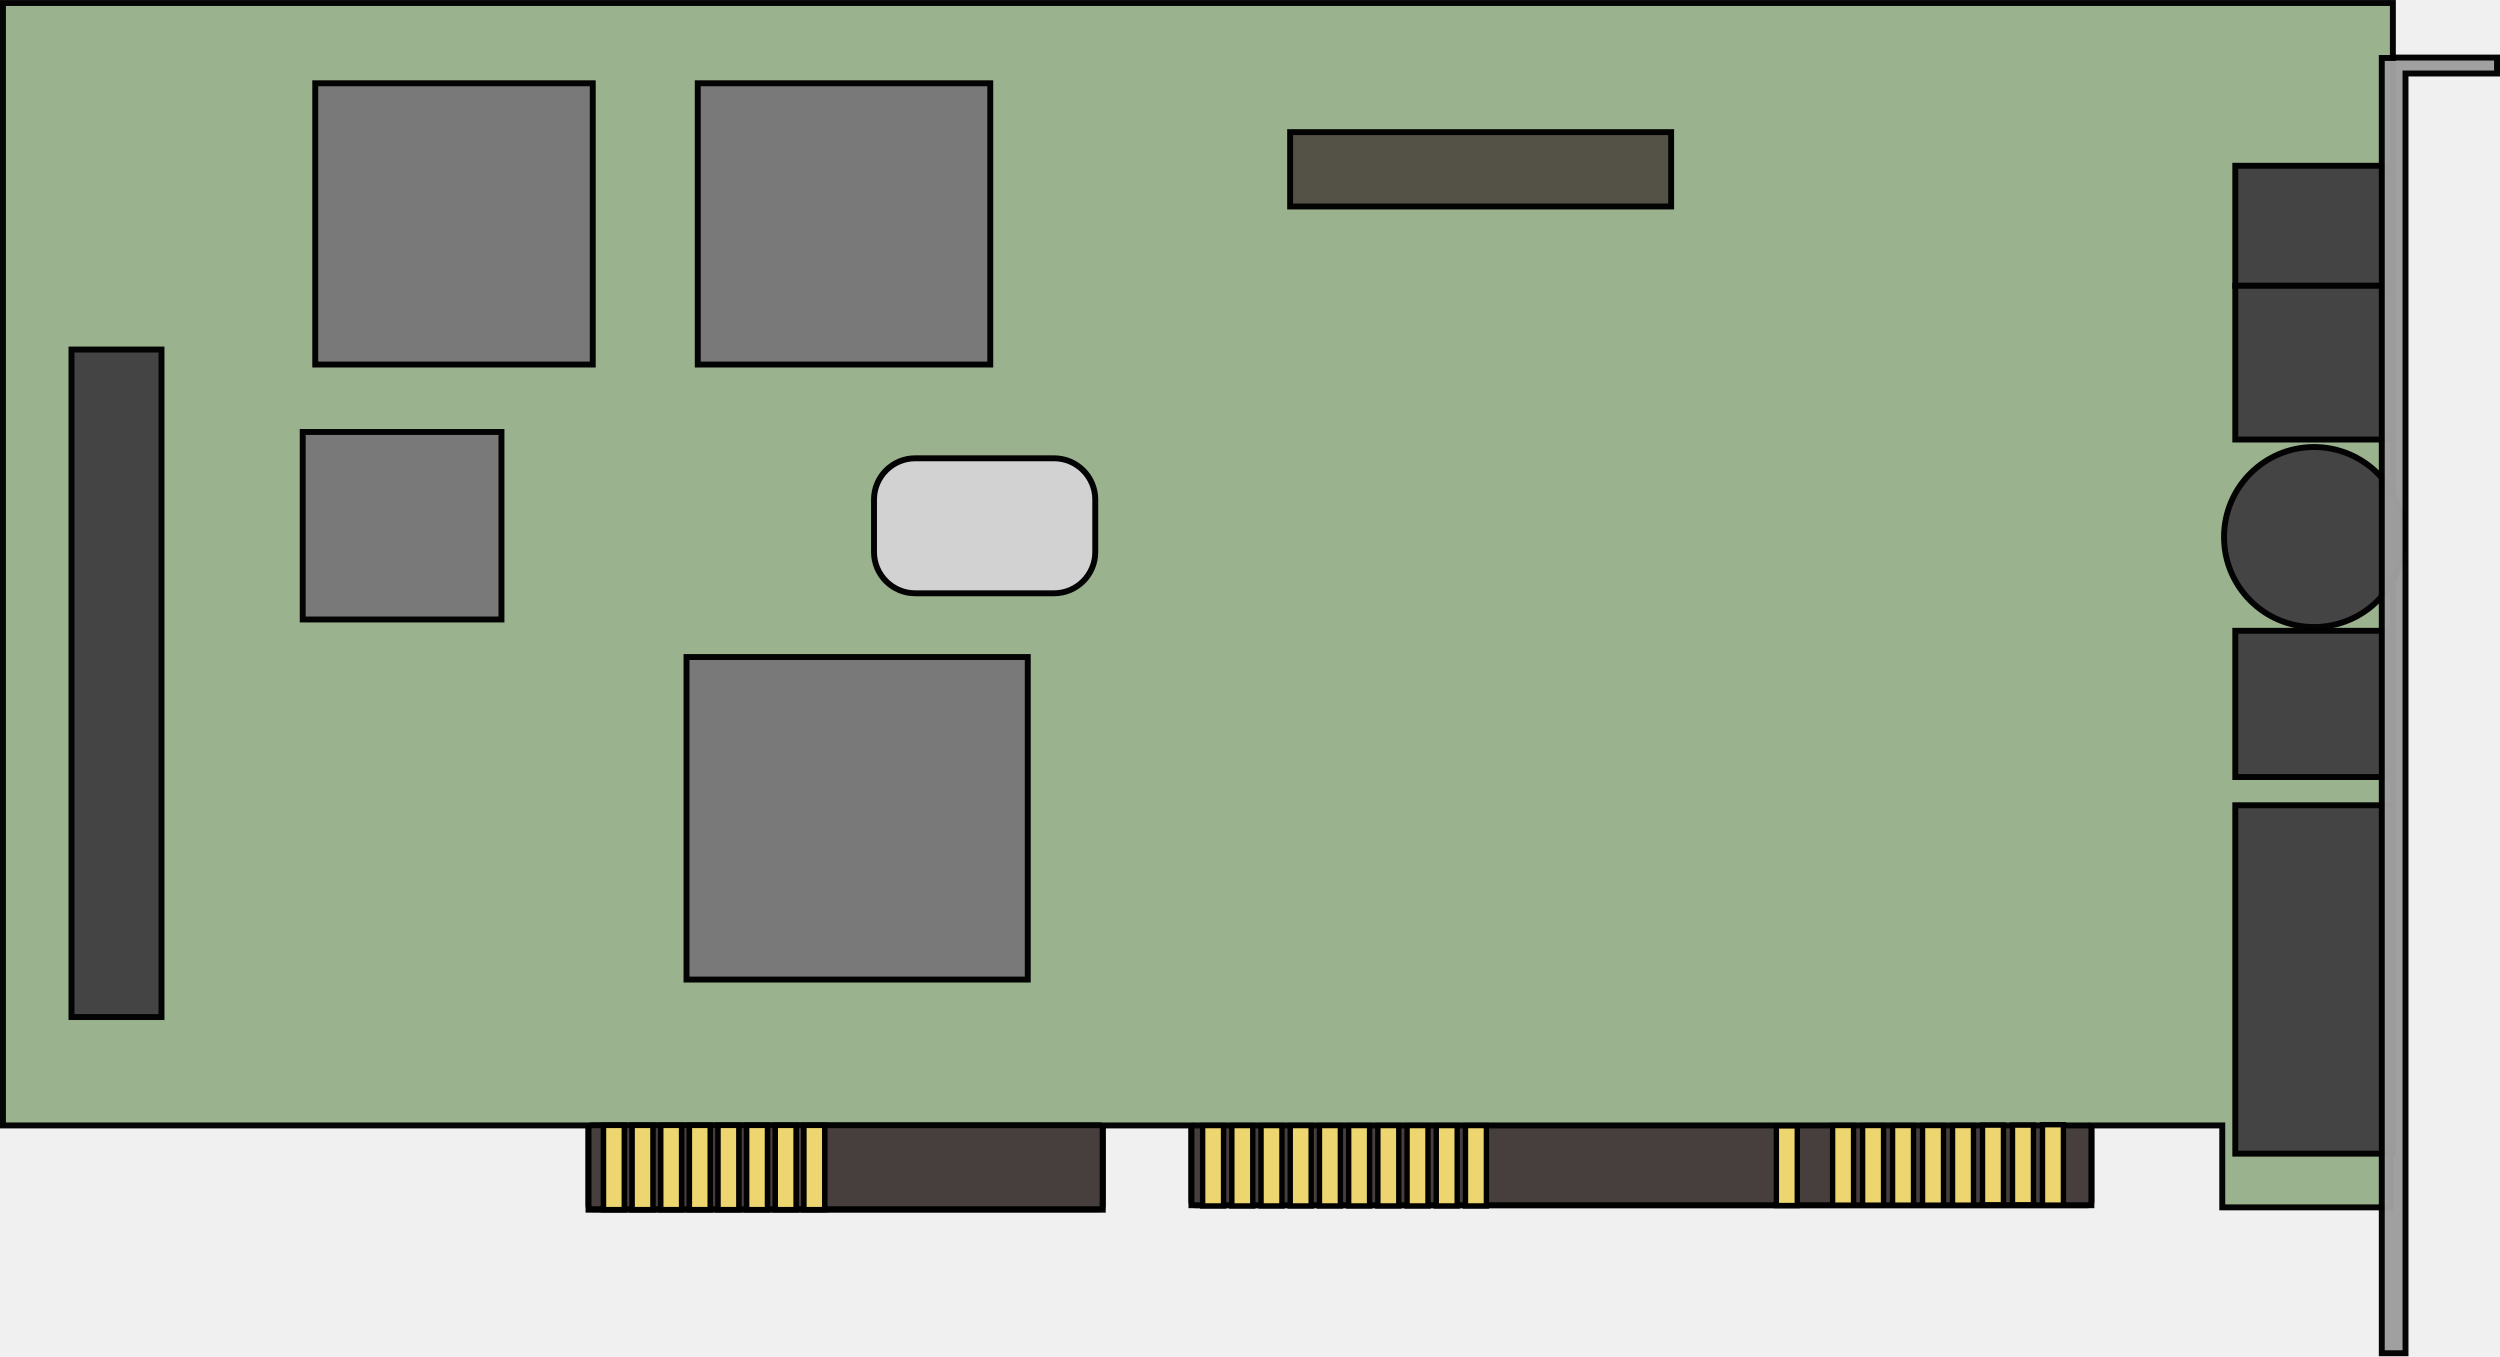
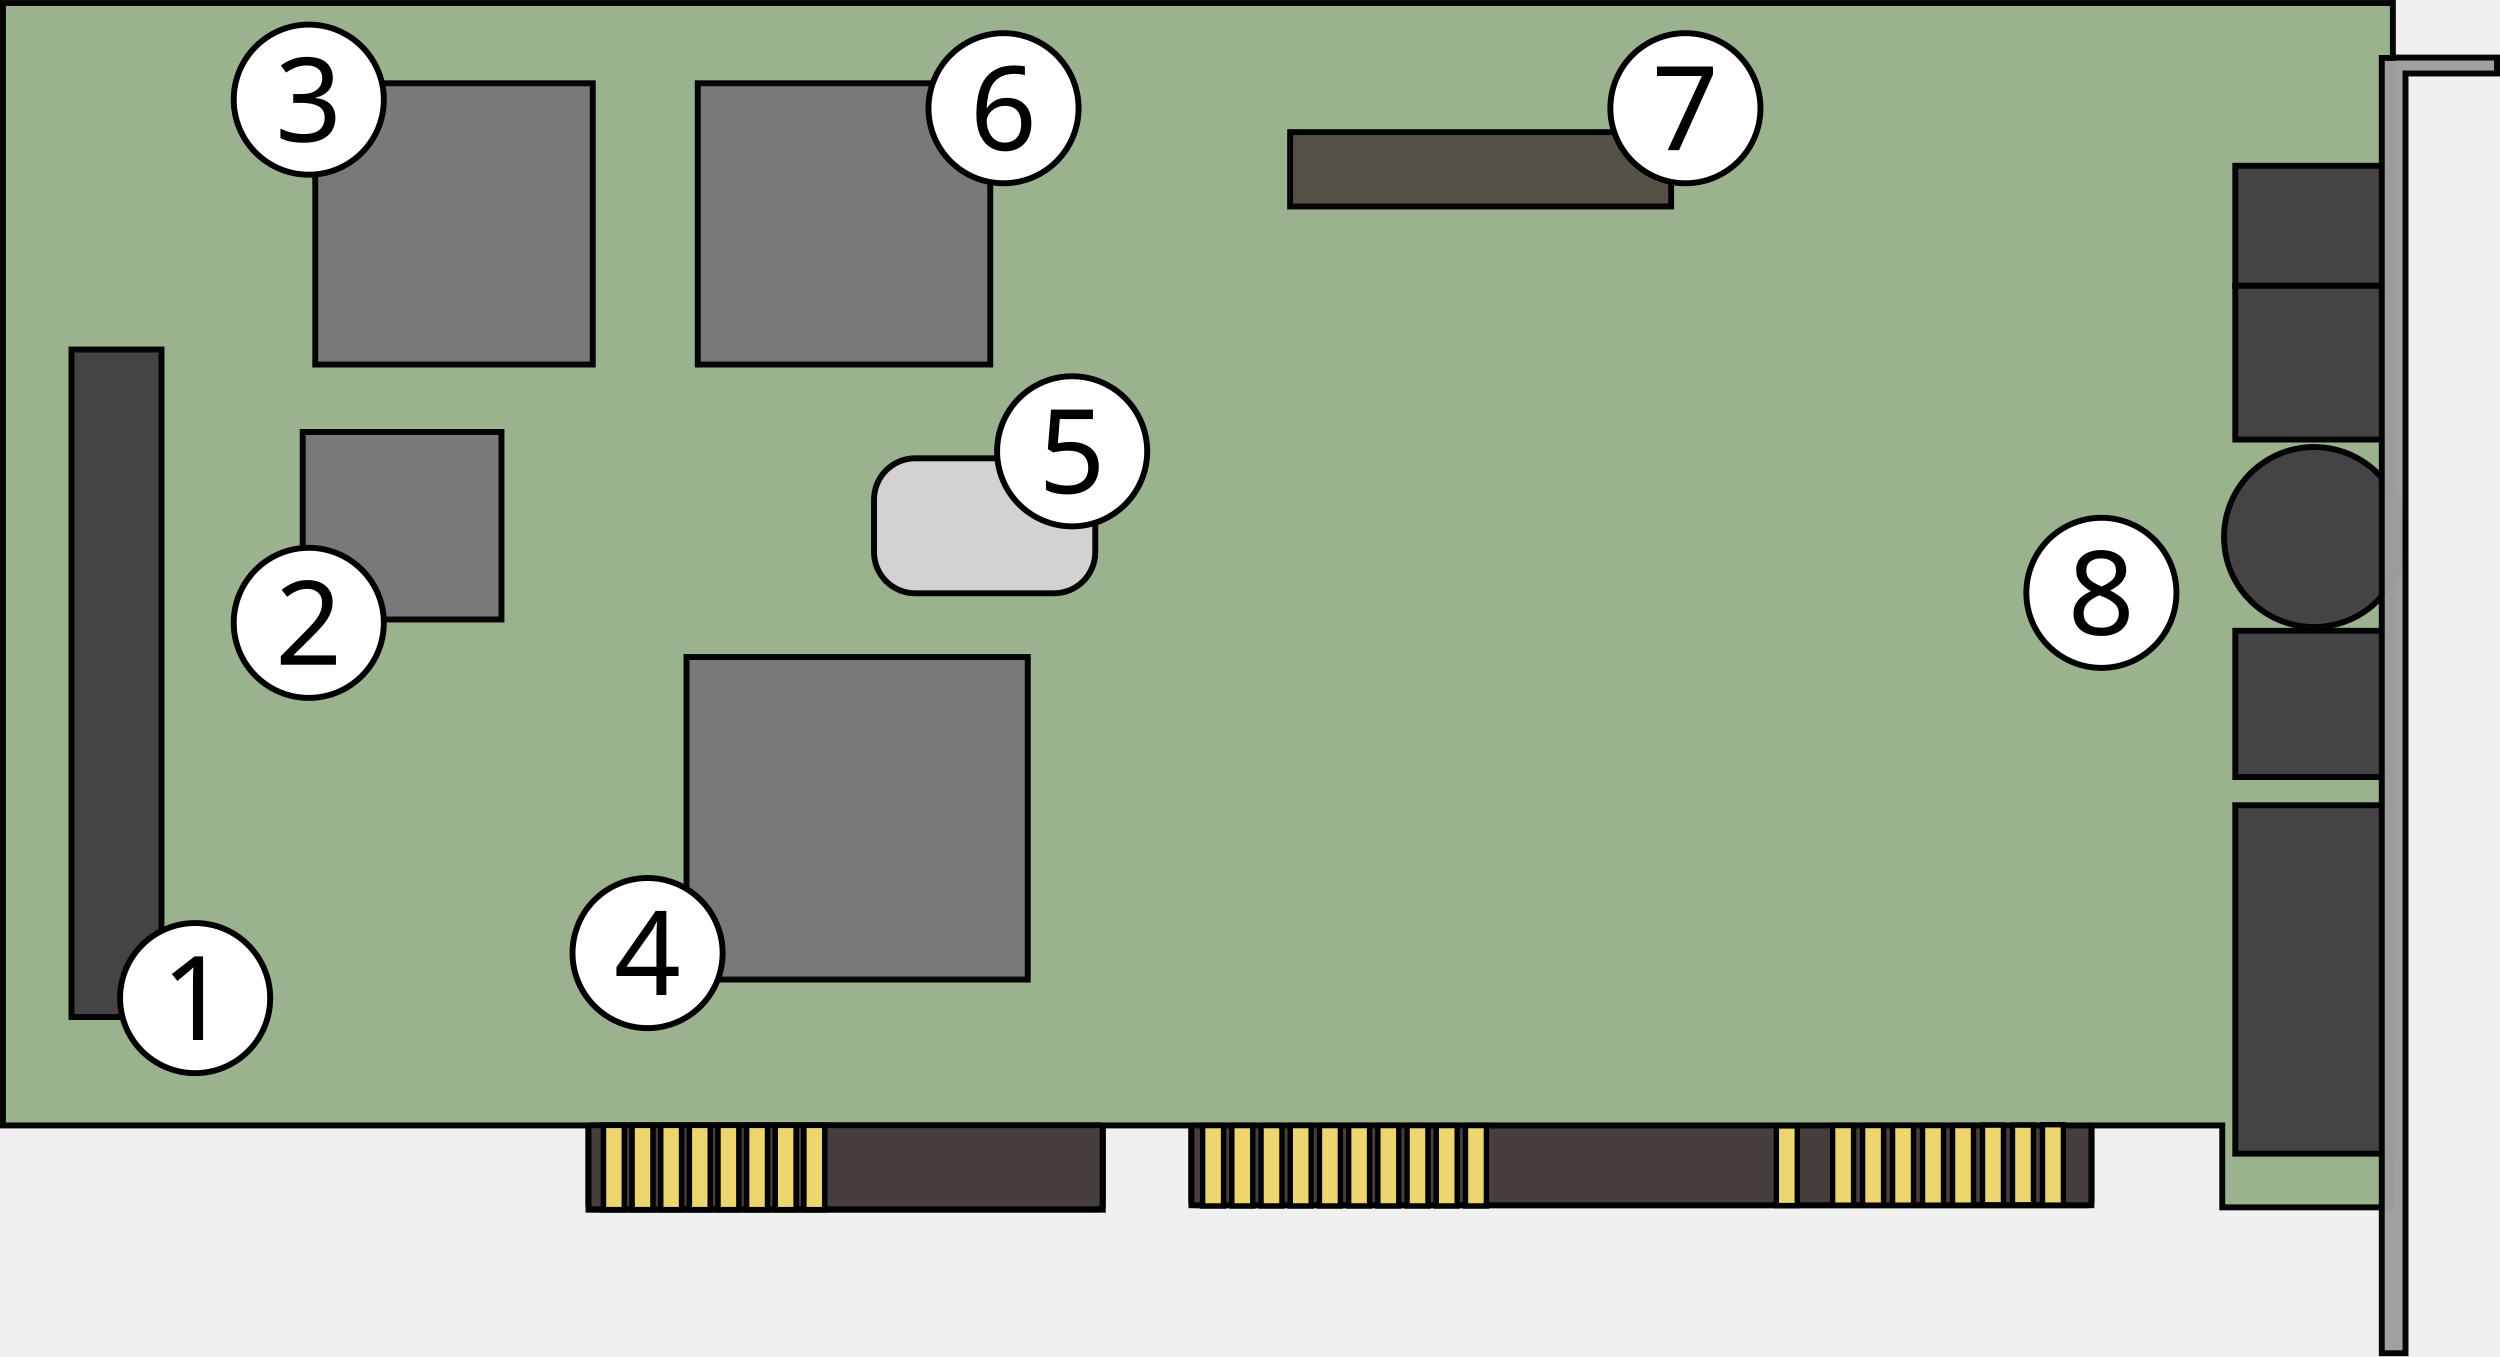
<svg xmlns="http://www.w3.org/2000/svg" width="16.614in" height="9.013in" viewBox="0 0 422.004 228.922" version="1.1" id="svg2352">
  <defs id="defs2346" />
  <g id="layer1" transform="translate(1.306152,-94.30819)">
    <path style="opacity:0.98;fill:#98b08c;fill-opacity:1;stroke:#000000;stroke-width:1;stroke-miterlimit:4;stroke-dasharray:none;stroke-dashoffset:0;stroke-opacity:1" d="M -0.806,94.808 V 284.278 H 98.034 v 14.219 h 86.809 v -14.219 h 14.967 v 13.47 h 151.916 v -13.47 h 22.091 v 13.83 h 28.409 v -13.83 h 0.389 V 94.808 Z" id="rect3353" />
    <rect style="opacity:0.98;fill:#453c3c;fill-opacity:1;stroke:#000000;stroke-width:0.999;stroke-miterlimit:4;stroke-dasharray:none;stroke-dashoffset:0;stroke-opacity:1" id="rect3393" width="86.789" height="14.185" x="98.036" y="284.233" ry="0.632" />
    <rect style="opacity:0.98;fill:#453c3c;fill-opacity:1;stroke:#000000;stroke-width:1;stroke-miterlimit:4;stroke-dasharray:none;stroke-dashoffset:0;stroke-opacity:1" id="rect3395" width="151.916" height="13.47" x="199.811" y="284.278" ry="0.633" />
    <rect style="opacity:0.98;fill:#787878;fill-opacity:1;stroke:#000000;stroke-width:1;stroke-miterlimit:4;stroke-dasharray:none;stroke-dashoffset:0;stroke-opacity:1" id="rect3371" width="46.844" height="47.477" x="51.908" y="108.359" />
    <rect style="opacity:0.98;fill:#787878;fill-opacity:1;stroke:#000000;stroke-width:1;stroke-miterlimit:4;stroke-dasharray:none;stroke-dashoffset:0;stroke-opacity:1" id="rect3373" width="49.376" height="47.477" x="116.476" y="108.359" />
    <rect style="opacity:0.98;fill:#787878;fill-opacity:1;stroke:#000000;stroke-width:1;stroke-miterlimit:4;stroke-dasharray:none;stroke-dashoffset:0;stroke-opacity:1" id="rect3375" width="57.605" height="54.44" x="114.577" y="205.212" />
    <rect style="opacity:0.98;fill:#787878;fill-opacity:1;stroke:#000000;stroke-width:1;stroke-miterlimit:4;stroke-dasharray:none;stroke-dashoffset:0;stroke-opacity:1" id="rect3377" width="33.55" height="31.651" x="49.791" y="167.221" />
    <rect style="opacity:0.98;fill:#424242;fill-opacity:1;stroke:#000000;stroke-width:1;stroke-miterlimit:4;stroke-dasharray:none;stroke-dashoffset:0;stroke-opacity:1" id="rect3379" width="15.193" height="112.678" x="10.761" y="153.304" />
    <rect style="opacity:0.98;fill:#424242;fill-opacity:1;stroke:#000000;stroke-width:1;stroke-miterlimit:4;stroke-dasharray:none;stroke-dashoffset:0;stroke-opacity:1" id="rect3381" width="26.587" height="20.257" x="376.015" y="122.286" />
    <rect style="opacity:0.98;fill:#424242;fill-opacity:1;stroke:#000000;stroke-width:1;stroke-miterlimit:4;stroke-dasharray:none;stroke-dashoffset:0;stroke-opacity:1" id="rect3383" width="26.587" height="25.954" x="376.015" y="142.543" />
    <rect style="opacity:0.98;fill:#424242;fill-opacity:1;stroke:#000000;stroke-width:1;stroke-miterlimit:4;stroke-dasharray:none;stroke-dashoffset:0;stroke-opacity:1" id="rect3385" width="26.587" height="24.688" x="376.015" y="200.781" />
    <rect style="opacity:0.98;fill:#424242;fill-opacity:1;stroke:#000000;stroke-width:1;stroke-miterlimit:4;stroke-dasharray:none;stroke-dashoffset:0;stroke-opacity:1" id="rect3387" width="26.6" height="58.809" x="376.015" y="230.231" />
    <circle style="opacity:0.98;fill:#424242;fill-opacity:1;stroke:#000000;stroke-width:1;stroke-miterlimit:4;stroke-dasharray:none;stroke-dashoffset:0;stroke-opacity:1" id="path3389" cx="389.308" cy="184.955" r="15.193" />
    <rect style="opacity:0.98;fill:#d3d3d3;fill-opacity:1;stroke:#000000;stroke-width:1;stroke-miterlimit:4;stroke-dasharray:none;stroke-dashoffset:0;stroke-opacity:1" id="rect3391" width="37.348" height="22.789" x="146.228" y="171.662" ry="6.963" />
    <rect style="opacity:0.98;fill:#f1d970;fill-opacity:1;stroke:#000000;stroke-width:0.935;stroke-miterlimit:4;stroke-dasharray:none;stroke-dashoffset:0;stroke-opacity:1" id="rect3399" width="3.534" height="14.245" x="100.555" y="284.255" ry="0" />
    <rect style="opacity:0.98;fill:#f1d970;fill-opacity:1;stroke:#000000;stroke-width:0.935;stroke-miterlimit:4;stroke-dasharray:none;stroke-dashoffset:0;stroke-opacity:1" id="rect3399-9" width="3.534" height="14.245" x="105.388" y="284.255" ry="0" />
    <rect style="opacity:0.98;fill:#f1d970;fill-opacity:1;stroke:#000000;stroke-width:0.935;stroke-miterlimit:4;stroke-dasharray:none;stroke-dashoffset:0;stroke-opacity:1" id="rect3399-3" width="3.534" height="14.245" x="110.221" y="284.255" ry="0" />
    <rect style="opacity:0.98;fill:#f1d970;fill-opacity:1;stroke:#000000;stroke-width:0.935;stroke-miterlimit:4;stroke-dasharray:none;stroke-dashoffset:0;stroke-opacity:1" id="rect3399-8" width="3.534" height="14.245" x="115.054" y="284.255" ry="0" />
    <rect style="opacity:0.98;fill:#f1d970;fill-opacity:1;stroke:#000000;stroke-width:0.935;stroke-miterlimit:4;stroke-dasharray:none;stroke-dashoffset:0;stroke-opacity:1" id="rect3399-0" width="3.534" height="14.245" x="119.887" y="284.255" ry="0" />
    <rect style="opacity:0.98;fill:#f1d970;fill-opacity:1;stroke:#000000;stroke-width:0.935;stroke-miterlimit:4;stroke-dasharray:none;stroke-dashoffset:0;stroke-opacity:1" id="rect3399-2" width="3.534" height="14.245" x="124.72" y="284.255" ry="0" />
    <rect style="opacity:0.98;fill:#f1d970;fill-opacity:1;stroke:#000000;stroke-width:0.935;stroke-miterlimit:4;stroke-dasharray:none;stroke-dashoffset:0;stroke-opacity:1" id="rect3399-4" width="3.534" height="14.245" x="129.553" y="284.255" ry="0" />
    <rect style="opacity:0.98;fill:#f1d970;fill-opacity:1;stroke:#000000;stroke-width:0.935;stroke-miterlimit:4;stroke-dasharray:none;stroke-dashoffset:0;stroke-opacity:1" id="rect3399-83" width="3.534" height="14.245" x="134.386" y="284.255" ry="0" />
    <rect style="opacity:0.98;fill:#f1d970;fill-opacity:1;stroke:#000000;stroke-width:0.913;stroke-miterlimit:4;stroke-dasharray:none;stroke-dashoffset:0;stroke-opacity:1" id="rect3399-83-9" width="3.534" height="13.576" x="201.7" y="284.294" ry="0" />
    <rect style="opacity:0.98;fill:#f1d970;fill-opacity:1;stroke:#000000;stroke-width:0.913;stroke-miterlimit:4;stroke-dasharray:none;stroke-dashoffset:0;stroke-opacity:1" id="rect3399-83-0" width="3.534" height="13.576" x="206.629" y="284.294" ry="0" />
    <rect style="opacity:0.98;fill:#f1d970;fill-opacity:1;stroke:#000000;stroke-width:0.913;stroke-miterlimit:4;stroke-dasharray:none;stroke-dashoffset:0;stroke-opacity:1" id="rect3399-83-5" width="3.534" height="13.576" x="211.559" y="284.294" ry="0" />
    <rect style="opacity:0.98;fill:#f1d970;fill-opacity:1;stroke:#000000;stroke-width:0.913;stroke-miterlimit:4;stroke-dasharray:none;stroke-dashoffset:0;stroke-opacity:1" id="rect3399-83-2" width="3.534" height="13.576" x="216.489" y="284.294" ry="0" />
    <rect style="opacity:0.98;fill:#f1d970;fill-opacity:1;stroke:#000000;stroke-width:0.913;stroke-miterlimit:4;stroke-dasharray:none;stroke-dashoffset:0;stroke-opacity:1" id="rect3399-83-27" width="3.534" height="13.576" x="221.419" y="284.294" ry="0" />
    <rect style="opacity:0.98;fill:#f1d970;fill-opacity:1;stroke:#000000;stroke-width:0.913;stroke-miterlimit:4;stroke-dasharray:none;stroke-dashoffset:0;stroke-opacity:1" id="rect3399-83-3" width="3.534" height="13.576" x="226.348" y="284.294" ry="0" />
    <rect style="opacity:0.98;fill:#f1d970;fill-opacity:1;stroke:#000000;stroke-width:0.913;stroke-miterlimit:4;stroke-dasharray:none;stroke-dashoffset:0;stroke-opacity:1" id="rect3399-83-7" width="3.534" height="13.576" x="231.278" y="284.294" ry="0" />
    <rect style="opacity:0.98;fill:#f1d970;fill-opacity:1;stroke:#000000;stroke-width:0.913;stroke-miterlimit:4;stroke-dasharray:none;stroke-dashoffset:0;stroke-opacity:1" id="rect3399-83-90" width="3.534" height="13.576" x="236.208" y="284.294" ry="0" />
    <rect style="opacity:0.98;fill:#f1d970;fill-opacity:1;stroke:#000000;stroke-width:0.913;stroke-miterlimit:4;stroke-dasharray:none;stroke-dashoffset:0;stroke-opacity:1" id="rect3399-83-23" width="3.534" height="13.576" x="241.137" y="284.294" ry="0" />
    <rect style="opacity:0.98;fill:#f1d970;fill-opacity:1;stroke:#000000;stroke-width:0.913;stroke-miterlimit:4;stroke-dasharray:none;stroke-dashoffset:0;stroke-opacity:1" id="rect3399-83-99" width="3.534" height="13.576" x="246.067" y="284.294" ry="0" />
    <rect style="opacity:0.98;fill:#f1d970;fill-opacity:1;stroke:#000000;stroke-width:0.909;stroke-miterlimit:4;stroke-dasharray:none;stroke-dashoffset:0;stroke-opacity:1" id="rect3399-83-70" width="3.534" height="13.452" x="298.546" y="284.353" ry="0" />
    <rect style="opacity:0.98;fill:#f1d970;fill-opacity:1;stroke:#000000;stroke-width:0.909;stroke-miterlimit:4;stroke-dasharray:none;stroke-dashoffset:0;stroke-opacity:1" id="rect3399-83-39" width="3.534" height="13.452" x="308.043" y="284.287" ry="0" />
    <rect style="opacity:0.98;fill:#f1d970;fill-opacity:1;stroke:#000000;stroke-width:0.909;stroke-miterlimit:4;stroke-dasharray:none;stroke-dashoffset:0;stroke-opacity:1" id="rect3399-83-8" width="3.534" height="13.452" x="313.104" y="284.287" ry="0" />
    <rect style="opacity:0.98;fill:#f1d970;fill-opacity:1;stroke:#000000;stroke-width:0.909;stroke-miterlimit:4;stroke-dasharray:none;stroke-dashoffset:0;stroke-opacity:1" id="rect3399-83-6" width="3.534" height="13.452" x="318.164" y="284.287" ry="0" />
    <rect style="opacity:0.98;fill:#f1d970;fill-opacity:1;stroke:#000000;stroke-width:0.909;stroke-miterlimit:4;stroke-dasharray:none;stroke-dashoffset:0;stroke-opacity:1" id="rect3399-83-57" width="3.534" height="13.452" x="323.225" y="284.287" ry="0" />
    <rect style="opacity:0.98;fill:#f1d970;fill-opacity:1;stroke:#000000;stroke-width:0.909;stroke-miterlimit:4;stroke-dasharray:none;stroke-dashoffset:0;stroke-opacity:1" id="rect3399-83-62" width="3.534" height="13.452" x="328.286" y="284.287" ry="0" />
    <rect style="opacity:0.98;fill:#f1d970;fill-opacity:1;stroke:#000000;stroke-width:0.909;stroke-miterlimit:4;stroke-dasharray:none;stroke-dashoffset:0;stroke-opacity:1" id="rect3399-83-703" width="3.534" height="13.452" x="333.346" y="284.221" ry="0" />
    <rect style="opacity:0.98;fill:#f1d970;fill-opacity:1;stroke:#000000;stroke-width:0.909;stroke-miterlimit:4;stroke-dasharray:none;stroke-dashoffset:0;stroke-opacity:1" id="rect3399-83-999" width="3.534" height="13.452" x="338.407" y="284.221" ry="0" />
    <rect style="opacity:0.98;fill:#f1d970;fill-opacity:1;stroke:#000000;stroke-width:0.913;stroke-miterlimit:4;stroke-dasharray:none;stroke-dashoffset:0;stroke-opacity:1" id="rect3399-83-1" width="3.534" height="13.576" x="343.468" y="284.155" ry="0" />
    <path style="opacity:0.98;fill:#9e9e9e;fill-opacity:1;stroke:#000000;stroke-width:1;stroke-miterlimit:4;stroke-dasharray:none;stroke-dashoffset:0;stroke-opacity:1" d="m 402.629,104.023 v 0.064 h -1.887 v 218.643 h 4.005 V 106.708 h 15.451 v -2.686 z" id="rect3362" />
    <rect style="opacity:0.98;fill:#535145;fill-opacity:1;stroke:#000000;stroke-width:1;stroke-miterlimit:4;stroke-dasharray:none;stroke-dashoffset:0;stroke-opacity:1" id="rect3916" width="64.314" height="12.549" x="216.471" y="116.608" />
+     <g id="g867" transform="translate(7.963091,124.5138)">
+       <circle r="12.669" cy="138.269" cx="23.669" id="path858" style="opacity:1;fill:#ffffff;fill-opacity:1;stroke:#000000;stroke-width:1;stroke-miterlimit:4;stroke-dasharray:none;stroke-dashoffset:0;stroke-opacity:1" />
+       <text id="text862" y="145.341" x="17.991" style="font-style:normal;font-weight:normal;font-size:2.117px;line-height:1.25;font-family:sans-serif;letter-spacing:0px;word-spacing:0px;fill:#000000;fill-opacity:1;stroke:none;stroke-width:0.265" xml:space="preserve">
+         <tspan style="font-size:19.756px;stroke-width:0.265" y="145.341" x="17.991" id="tspan860">1</tspan>
+       </text>
+     </g>
+     <g id="g867-7" transform="translate(27.1469,-27.14689)">
+       <circle r="12.669" cy="138.269" cx="23.669" id="path858-9" style="opacity:1;fill:#ffffff;fill-opacity:1;stroke:#000000;stroke-width:1;stroke-miterlimit:4;stroke-dasharray:none;stroke-dashoffset:0;stroke-opacity:1" />
+       <text id="text862-3" y="145.341" x="17.991" style="font-style:normal;font-weight:normal;font-size:2.117px;line-height:1.25;font-family:sans-serif;letter-spacing:0px;word-spacing:0px;fill:#000000;fill-opacity:1;stroke:none;stroke-width:0.265" xml:space="preserve">
+         <tspan style="font-size:19.756px;stroke-width:0.265" y="145.341" x="17.991" id="tspan860-8">3</tspan>
+       </text>
+     </g>
+     <g id="g867-0" transform="translate(27.1469,61.17103)">
+       <circle r="12.669" cy="138.269" cx="23.669" id="path858-2" style="opacity:1;fill:#ffffff;fill-opacity:1;stroke:#000000;stroke-width:1;stroke-miterlimit:4;stroke-dasharray:none;stroke-dashoffset:0;stroke-opacity:1" />
+       <text id="text862-4" y="145.341" x="17.991" style="font-style:normal;font-weight:normal;font-size:2.117px;line-height:1.25;font-family:sans-serif;letter-spacing:0px;word-spacing:0px;fill:#000000;fill-opacity:1;stroke:none;stroke-width:0.265" xml:space="preserve">
+         <tspan style="font-size:19.756px;stroke-width:0.265" y="145.341" x="17.991" id="tspan860-83">2</tspan>
+       </text>
+     </g>
+     <g id="g867-9" transform="translate(144.4215,-25.69905)">
+       <circle r="12.669" cy="138.269" cx="23.669" id="path858-0" style="opacity:1;fill:#ffffff;fill-opacity:1;stroke:#000000;stroke-width:1;stroke-miterlimit:4;stroke-dasharray:none;stroke-dashoffset:0;stroke-opacity:1" />
+       <text id="text862-5" y="145.341" x="17.991" style="font-style:normal;font-weight:normal;font-size:2.117px;line-height:1.25;font-family:sans-serif;letter-spacing:0px;word-spacing:0px;fill:#000000;fill-opacity:1;stroke:none;stroke-width:0.265" xml:space="preserve">
+         <tspan style="font-size:19.756px;stroke-width:0.265" y="145.341" x="17.991" id="tspan860-2">6</tspan>
+       </text>
+     </g>
+     <g id="g867-2" transform="translate(156.0042,32.21433)">
+       <circle r="12.669" cy="138.269" cx="23.669" id="path858-7" style="opacity:1;fill:#ffffff;fill-opacity:1;stroke:#000000;stroke-width:1;stroke-miterlimit:4;stroke-dasharray:none;stroke-dashoffset:0;stroke-opacity:1" />
+       <text id="text862-37" y="145.341" x="17.991" style="font-style:normal;font-weight:normal;font-size:2.117px;line-height:1.25;font-family:sans-serif;letter-spacing:0px;word-spacing:0px;fill:#000000;fill-opacity:1;stroke:none;stroke-width:0.265" xml:space="preserve">
+         <tspan style="font-size:19.756px;stroke-width:0.265" y="145.341" x="17.991" id="tspan860-9">5</tspan>
+       </text>
+     </g>
+     <g id="g867-02" transform="translate(84.33637,116.9127)">
+       <circle r="12.669" cy="138.269" cx="23.669" id="path858-3" style="opacity:1;fill:#ffffff;fill-opacity:1;stroke:#000000;stroke-width:1;stroke-miterlimit:4;stroke-dasharray:none;stroke-dashoffset:0;stroke-opacity:1" />
+       <text id="text862-9" y="145.341" x="17.991" style="font-style:normal;font-weight:normal;font-size:2.117px;line-height:1.25;font-family:sans-serif;letter-spacing:0px;word-spacing:0px;fill:#000000;fill-opacity:1;stroke:none;stroke-width:0.265" xml:space="preserve">
+         <tspan style="font-size:19.756px;stroke-width:0.265" y="145.341" x="17.991" id="tspan860-97">4</tspan>
+       </text>
+     </g>
+     <g id="g867-03" transform="translate(259.5244,-25.69905)">
+       <circle r="12.669" cy="138.269" cx="23.669" id="path858-98" style="opacity:1;fill:#ffffff;fill-opacity:1;stroke:#000000;stroke-width:1;stroke-miterlimit:4;stroke-dasharray:none;stroke-dashoffset:0;stroke-opacity:1" />
+       <text id="text862-6" y="145.341" x="17.991" style="font-style:normal;font-weight:normal;font-size:2.117px;line-height:1.25;font-family:sans-serif;letter-spacing:0px;word-spacing:0px;fill:#000000;fill-opacity:1;stroke:none;stroke-width:0.265" xml:space="preserve">
+         <tspan style="font-size:19.756px;stroke-width:0.265" y="145.341" x="17.991" id="tspan860-5">7</tspan>
+       </text>
+     </g>
+     <g id="g867-03-7" transform="translate(329.7444,56.10361)">
+       <circle r="12.669" cy="138.269" cx="23.669" id="path858-98-6" style="opacity:1;fill:#ffffff;fill-opacity:1;stroke:#000000;stroke-width:1;stroke-miterlimit:4;stroke-dasharray:none;stroke-dashoffset:0;stroke-opacity:1" />
+       <text id="text862-6-2" y="145.341" x="17.991" style="font-style:normal;font-weight:normal;font-size:2.117px;line-height:1.25;font-family:sans-serif;letter-spacing:0px;word-spacing:0px;fill:#000000;fill-opacity:1;stroke:none;stroke-width:0.265" xml:space="preserve">
+         <tspan style="font-size:19.756px;stroke-width:0.265" y="145.341" x="17.991" id="tspan860-5-7">8</tspan>
+       </text>
+     </g>
  </g>
</svg>
